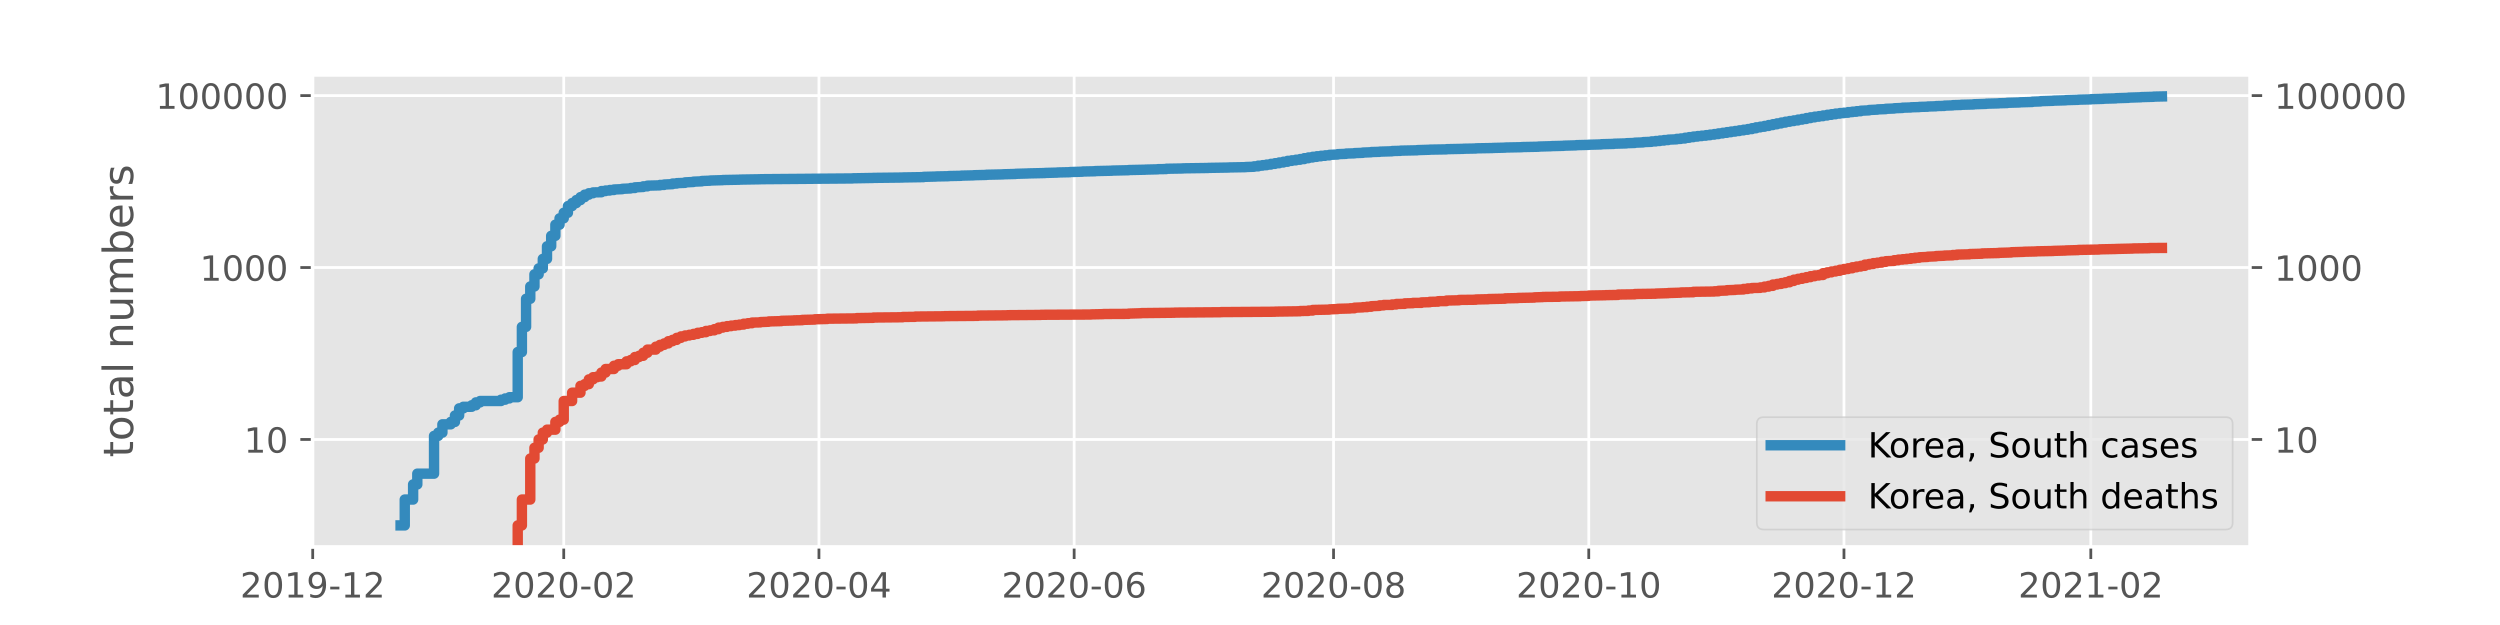
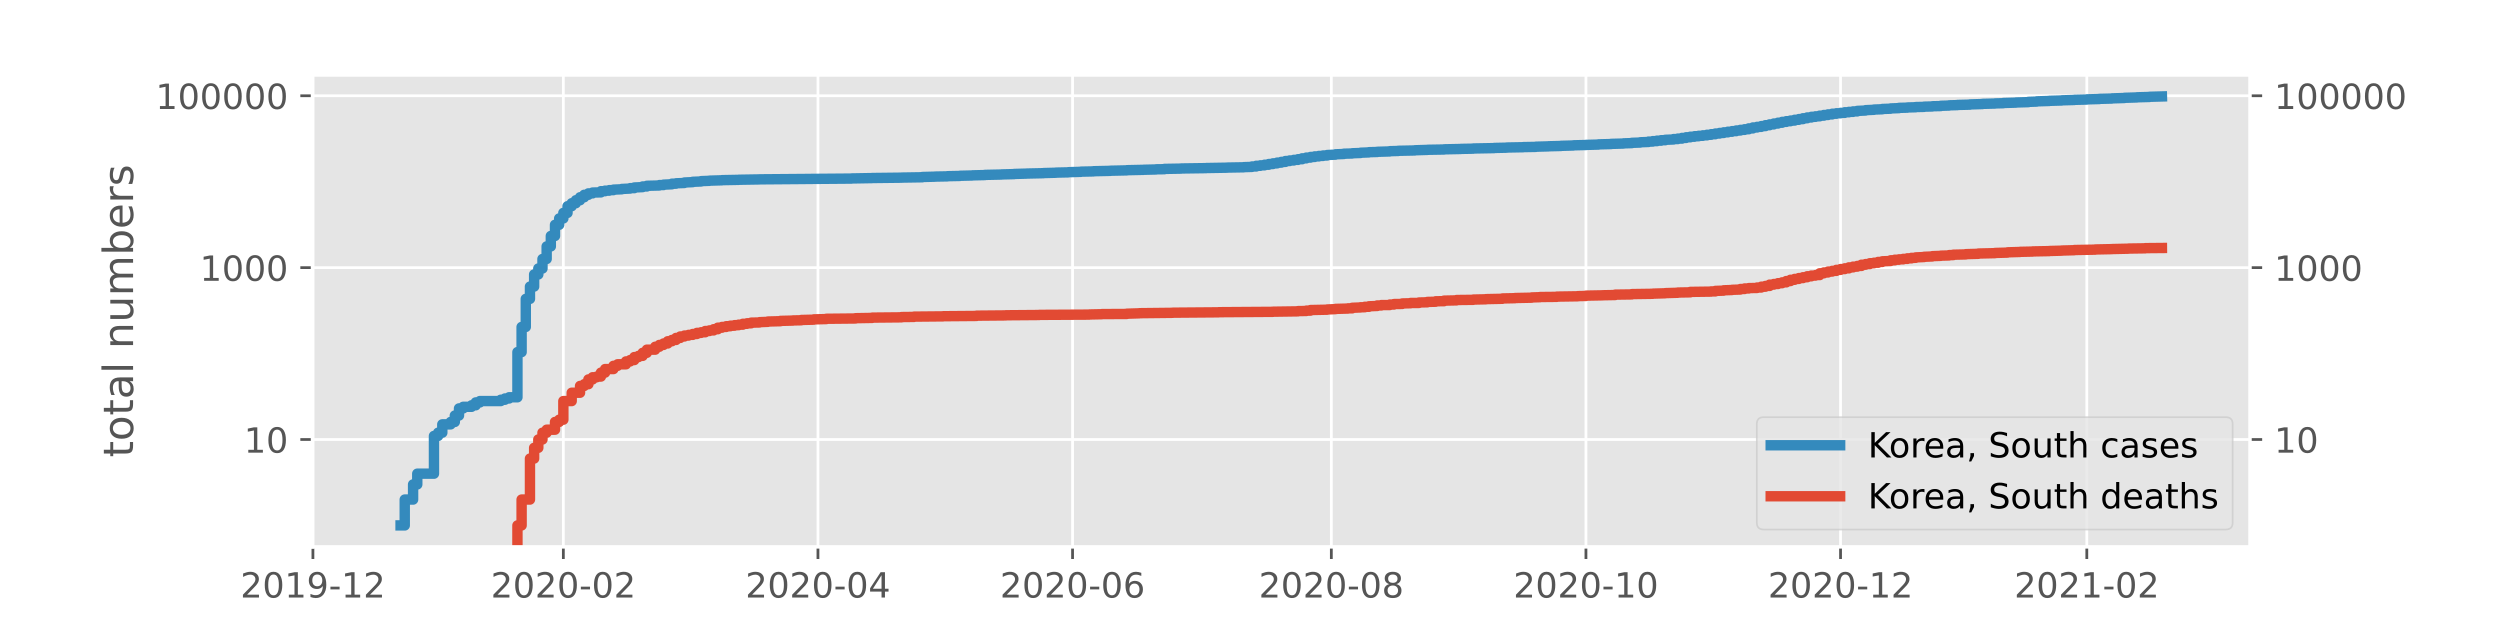
<svg xmlns="http://www.w3.org/2000/svg" xmlns:xlink="http://www.w3.org/1999/xlink" height="180pt" version="1.1" viewBox="0 0 720 180" width="720pt">
  <defs>
    <style type="text/css">*{stroke-linecap:butt;stroke-linejoin:round;}</style>
  </defs>
  <g id="figure_1">
    <g id="patch_1">
      <path d="M 0 180  L 720 180  L 720 0  L 0 0  z " style="fill:#ffffff;" />
    </g>
    <g id="axes_1">
      <g id="patch_2">
        <path d="M 90 157.5  L 648 157.5  L 648 21.6  L 90 21.6  z " style="fill:#e5e5e5;" />
      </g>
      <g id="matplotlib.axis_1">
        <g id="xtick_1">
          <g id="line2d_1">
-             <path clip-path="url(#p44699928ef)" d="M 90.06 157.5  L 90.06 21.6  " style="fill:none;stroke:#ffffff;stroke-linecap:square;stroke-width:0.8;" />
+             <path clip-path="url(#pe6bfd52b55)" d="M 90.12 157.5  L 90.12 21.6  " style="fill:none;stroke:#ffffff;stroke-linecap:square;stroke-width:0.8;" />
          </g>
          <g id="line2d_2">
            <defs>
-               <path d="M 0 0  L 0 3.5  " id="mf6423afbe5" style="stroke:#555555;stroke-width:0.8;" />
+               <path d="M 0 0  L 0 3.5  " id="mfaf446a6bd" style="stroke:#555555;stroke-width:0.8;" />
            </defs>
            <g>
-               <use style="fill:#555555;stroke:#555555;stroke-width:0.8;" x="90.06" xlink:href="#mf6423afbe5" y="157.5" />
+               <use style="fill:#555555;stroke:#555555;stroke-width:0.8;" x="90.12" xlink:href="#mfaf446a6bd" y="157.5" />
            </g>
          </g>
          <g id="text_1">
-             <text style="fill:#555555;font-family:DejaVu Sans;font-size:10px;font-stretch:normal;font-style:normal;font-weight:normal;text-anchor:middle;" transform="rotate(-0, 90.06025, 172.0984)" x="90.06" y="172.098">2019-12</text>
+             <text style="fill:#555555;font-family:DejaVu Sans;font-size:10px;font-stretch:normal;font-style:normal;font-weight:normal;text-anchor:middle;" transform="rotate(-0, 90.12021, 172.0984)" x="90.12" y="172.098">2019-12</text>
          </g>
        </g>
        <g id="xtick_2">
          <g id="line2d_3">
-             <path clip-path="url(#p44699928ef)" d="M 162.356 157.5  L 162.356 21.6  " style="fill:none;stroke:#ffffff;stroke-linecap:square;stroke-width:0.8;" />
+             <path clip-path="url(#pe6bfd52b55)" d="M 162.244 157.5  L 162.244 21.6  " style="fill:none;stroke:#ffffff;stroke-linecap:square;stroke-width:0.8;" />
          </g>
          <g id="line2d_4">
            <g>
-               <use style="fill:#555555;stroke:#555555;stroke-width:0.8;" x="162.356" xlink:href="#mf6423afbe5" y="157.5" />
+               <use style="fill:#555555;stroke:#555555;stroke-width:0.8;" x="162.244" xlink:href="#mfaf446a6bd" y="157.5" />
            </g>
          </g>
          <g id="text_2">
-             <text style="fill:#555555;font-family:DejaVu Sans;font-size:10px;font-stretch:normal;font-style:normal;font-weight:normal;text-anchor:middle;" transform="rotate(-0, 162.3556, 172.0984)" x="162.356" y="172.098">2020-02</text>
+             <text style="fill:#555555;font-family:DejaVu Sans;font-size:10px;font-stretch:normal;font-style:normal;font-weight:normal;text-anchor:middle;" transform="rotate(-0, 162.2443, 172.0984)" x="162.244" y="172.098">2020-02</text>
          </g>
        </g>
        <g id="xtick_3">
          <g id="line2d_5">
-             <path clip-path="url(#p44699928ef)" d="M 235.856 157.5  L 235.856 21.6  " style="fill:none;stroke:#ffffff;stroke-linecap:square;stroke-width:0.8;" />
+             <path clip-path="url(#pe6bfd52b55)" d="M 235.57 157.5  L 235.57 21.6  " style="fill:none;stroke:#ffffff;stroke-linecap:square;stroke-width:0.8;" />
          </g>
          <g id="line2d_6">
            <g>
-               <use style="fill:#555555;stroke:#555555;stroke-width:0.8;" x="235.856" xlink:href="#mf6423afbe5" y="157.5" />
+               <use style="fill:#555555;stroke:#555555;stroke-width:0.8;" x="235.57" xlink:href="#mfaf446a6bd" y="157.5" />
            </g>
          </g>
          <g id="text_3">
-             <text style="fill:#555555;font-family:DejaVu Sans;font-size:10px;font-stretch:normal;font-style:normal;font-weight:normal;text-anchor:middle;" transform="rotate(-0, 235.856, 172.0984)" x="235.856" y="172.098">2020-04</text>
+             <text style="fill:#555555;font-family:DejaVu Sans;font-size:10px;font-stretch:normal;font-style:normal;font-weight:normal;text-anchor:middle;" transform="rotate(-0, 235.5704, 172.0984)" x="235.57" y="172.098">2020-04</text>
          </g>
        </g>
        <g id="xtick_4">
          <g id="line2d_7">
-             <path clip-path="url(#p44699928ef)" d="M 309.356 157.5  L 309.356 21.6  " style="fill:none;stroke:#ffffff;stroke-linecap:square;stroke-width:0.8;" />
+             <path clip-path="url(#pe6bfd52b55)" d="M 308.897 157.5  L 308.897 21.6  " style="fill:none;stroke:#ffffff;stroke-linecap:square;stroke-width:0.8;" />
          </g>
          <g id="line2d_8">
            <g>
-               <use style="fill:#555555;stroke:#555555;stroke-width:0.8;" x="309.356" xlink:href="#mf6423afbe5" y="157.5" />
+               <use style="fill:#555555;stroke:#555555;stroke-width:0.8;" x="308.897" xlink:href="#mfaf446a6bd" y="157.5" />
            </g>
          </g>
          <g id="text_4">
-             <text style="fill:#555555;font-family:DejaVu Sans;font-size:10px;font-stretch:normal;font-style:normal;font-weight:normal;text-anchor:middle;" transform="rotate(-0, 309.3563, 172.0984)" x="309.356" y="172.098">2020-06</text>
+             <text style="fill:#555555;font-family:DejaVu Sans;font-size:10px;font-stretch:normal;font-style:normal;font-weight:normal;text-anchor:middle;" transform="rotate(-0, 308.8966, 172.0984)" x="308.897" y="172.098">2020-06</text>
          </g>
        </g>
        <g id="xtick_5">
          <g id="line2d_9">
-             <path clip-path="url(#p44699928ef)" d="M 384.062 157.5  L 384.062 21.6  " style="fill:none;stroke:#ffffff;stroke-linecap:square;stroke-width:0.8;" />
+             <path clip-path="url(#pe6bfd52b55)" d="M 383.425 157.5  L 383.425 21.6  " style="fill:none;stroke:#ffffff;stroke-linecap:square;stroke-width:0.8;" />
          </g>
          <g id="line2d_10">
            <g>
-               <use style="fill:#555555;stroke:#555555;stroke-width:0.8;" x="384.062" xlink:href="#mf6423afbe5" y="157.5" />
+               <use style="fill:#555555;stroke:#555555;stroke-width:0.8;" x="383.425" xlink:href="#mfaf446a6bd" y="157.5" />
            </g>
          </g>
          <g id="text_5">
-             <text style="fill:#555555;font-family:DejaVu Sans;font-size:10px;font-stretch:normal;font-style:normal;font-weight:normal;text-anchor:middle;" transform="rotate(-0, 384.0615, 172.0984)" x="384.062" y="172.098">2020-08</text>
+             <text style="fill:#555555;font-family:DejaVu Sans;font-size:10px;font-stretch:normal;font-style:normal;font-weight:normal;text-anchor:middle;" transform="rotate(-0, 383.4248, 172.0984)" x="383.425" y="172.098">2020-08</text>
          </g>
        </g>
        <g id="xtick_6">
          <g id="line2d_11">
-             <path clip-path="url(#p44699928ef)" d="M 457.562 157.5  L 457.562 21.6  " style="fill:none;stroke:#ffffff;stroke-linecap:square;stroke-width:0.8;" />
+             <path clip-path="url(#pe6bfd52b55)" d="M 456.751 157.5  L 456.751 21.6  " style="fill:none;stroke:#ffffff;stroke-linecap:square;stroke-width:0.8;" />
          </g>
          <g id="line2d_12">
            <g>
-               <use style="fill:#555555;stroke:#555555;stroke-width:0.8;" x="457.562" xlink:href="#mf6423afbe5" y="157.5" />
+               <use style="fill:#555555;stroke:#555555;stroke-width:0.8;" x="456.751" xlink:href="#mfaf446a6bd" y="157.5" />
            </g>
          </g>
          <g id="text_6">
-             <text style="fill:#555555;font-family:DejaVu Sans;font-size:10px;font-stretch:normal;font-style:normal;font-weight:normal;text-anchor:middle;" transform="rotate(-0, 457.5619, 172.0984)" x="457.562" y="172.098">2020-10</text>
+             <text style="fill:#555555;font-family:DejaVu Sans;font-size:10px;font-stretch:normal;font-style:normal;font-weight:normal;text-anchor:middle;" transform="rotate(-0, 456.751, 172.0984)" x="456.751" y="172.098">2020-10</text>
          </g>
        </g>
        <g id="xtick_7">
          <g id="line2d_13">
-             <path clip-path="url(#p44699928ef)" d="M 531.062 157.5  L 531.062 21.6  " style="fill:none;stroke:#ffffff;stroke-linecap:square;stroke-width:0.8;" />
+             <path clip-path="url(#pe6bfd52b55)" d="M 530.077 157.5  L 530.077 21.6  " style="fill:none;stroke:#ffffff;stroke-linecap:square;stroke-width:0.8;" />
          </g>
          <g id="line2d_14">
            <g>
-               <use style="fill:#555555;stroke:#555555;stroke-width:0.8;" x="531.062" xlink:href="#mf6423afbe5" y="157.5" />
+               <use style="fill:#555555;stroke:#555555;stroke-width:0.8;" x="530.077" xlink:href="#mfaf446a6bd" y="157.5" />
            </g>
          </g>
          <g id="text_7">
-             <text style="fill:#555555;font-family:DejaVu Sans;font-size:10px;font-stretch:normal;font-style:normal;font-weight:normal;text-anchor:middle;" transform="rotate(-0, 531.0622, 172.0984)" x="531.062" y="172.098">2020-12</text>
+             <text style="fill:#555555;font-family:DejaVu Sans;font-size:10px;font-stretch:normal;font-style:normal;font-weight:normal;text-anchor:middle;" transform="rotate(-0, 530.0771, 172.0984)" x="530.077" y="172.098">2020-12</text>
          </g>
        </g>
        <g id="xtick_8">
          <g id="line2d_15">
-             <path clip-path="url(#p44699928ef)" d="M 602.153 157.5  L 602.153 21.6  " style="fill:none;stroke:#ffffff;stroke-linecap:square;stroke-width:0.8;" />
+             <path clip-path="url(#pe6bfd52b55)" d="M 600.999 157.5  L 600.999 21.6  " style="fill:none;stroke:#ffffff;stroke-linecap:square;stroke-width:0.8;" />
          </g>
          <g id="line2d_16">
            <g>
-               <use style="fill:#555555;stroke:#555555;stroke-width:0.8;" x="602.153" xlink:href="#mf6423afbe5" y="157.5" />
+               <use style="fill:#555555;stroke:#555555;stroke-width:0.8;" x="600.999" xlink:href="#mfaf446a6bd" y="157.5" />
            </g>
          </g>
          <g id="text_8">
-             <text style="fill:#555555;font-family:DejaVu Sans;font-size:10px;font-stretch:normal;font-style:normal;font-weight:normal;text-anchor:middle;" transform="rotate(-0, 602.1527, 172.0984)" x="602.153" y="172.098">2021-02</text>
+             <text style="fill:#555555;font-family:DejaVu Sans;font-size:10px;font-stretch:normal;font-style:normal;font-weight:normal;text-anchor:middle;" transform="rotate(-0, 600.9991, 172.0984)" x="600.999" y="172.098">2021-02</text>
          </g>
        </g>
      </g>
      <g id="matplotlib.axis_2">
        <g id="ytick_1">
          <g id="line2d_17">
-             <path clip-path="url(#p44699928ef)" d="M 90 126.565  L 648 126.565  " style="fill:none;stroke:#ffffff;stroke-linecap:square;stroke-width:0.8;" />
+             <path clip-path="url(#pe6bfd52b55)" d="M 90 126.575  L 648 126.575  " style="fill:none;stroke:#ffffff;stroke-linecap:square;stroke-width:0.8;" />
          </g>
          <g id="line2d_18">
            <defs>
-               <path d="M 0 0  L -3.5 0  " id="mf02cfec727" style="stroke:#555555;stroke-width:0.8;" />
+               <path d="M 0 0  L -3.5 0  " id="m5033c4b889" style="stroke:#555555;stroke-width:0.8;" />
            </defs>
            <g>
-               <use style="fill:#555555;stroke:#555555;stroke-width:0.8;" x="90" xlink:href="#mf02cfec727" y="126.565" />
+               <use style="fill:#555555;stroke:#555555;stroke-width:0.8;" x="90" xlink:href="#m5033c4b889" y="126.575" />
            </g>
          </g>
          <g id="line2d_19">
            <defs>
-               <path d="M 0 0  L 3.5 0  " id="m18d7a8cb87" style="stroke:#555555;stroke-width:0.8;" />
+               <path d="M 0 0  L 3.5 0  " id="m3c1b2b6b52" style="stroke:#555555;stroke-width:0.8;" />
            </defs>
            <g>
-               <use style="fill:#555555;stroke:#555555;stroke-width:0.8;" x="648" xlink:href="#m18d7a8cb87" y="126.565" />
+               <use style="fill:#555555;stroke:#555555;stroke-width:0.8;" x="648" xlink:href="#m3c1b2b6b52" y="126.575" />
            </g>
          </g>
          <g id="text_9">
-             <text style="fill:#555555;font-family:DejaVu Sans;font-size:10px;font-stretch:normal;font-style:normal;font-weight:normal;text-anchor:end;" transform="rotate(-0, 83, 130.3641)" x="83" y="130.364">10</text>
+             <text style="fill:#555555;font-family:DejaVu Sans;font-size:10px;font-stretch:normal;font-style:normal;font-weight:normal;text-anchor:end;" transform="rotate(-0, 83, 130.374)" x="83" y="130.374">10</text>
          </g>
          <g id="text_10">
-             <text style="fill:#555555;font-family:DejaVu Sans;font-size:10px;font-stretch:normal;font-style:normal;font-weight:normal;text-anchor:start;" transform="rotate(-0, 655, 130.3641)" x="655" y="130.364">10</text>
+             <text style="fill:#555555;font-family:DejaVu Sans;font-size:10px;font-stretch:normal;font-style:normal;font-weight:normal;text-anchor:start;" transform="rotate(-0, 655, 130.374)" x="655" y="130.374">10</text>
          </g>
        </g>
        <g id="ytick_2">
          <g id="line2d_20">
-             <path clip-path="url(#p44699928ef)" d="M 90 77.049  L 648 77.049  " style="fill:none;stroke:#ffffff;stroke-linecap:square;stroke-width:0.8;" />
+             <path clip-path="url(#pe6bfd52b55)" d="M 90 77.079  L 648 77.079  " style="fill:none;stroke:#ffffff;stroke-linecap:square;stroke-width:0.8;" />
          </g>
          <g id="line2d_21">
            <g>
-               <use style="fill:#555555;stroke:#555555;stroke-width:0.8;" x="90" xlink:href="#mf02cfec727" y="77.049" />
+               <use style="fill:#555555;stroke:#555555;stroke-width:0.8;" x="90" xlink:href="#m5033c4b889" y="77.079" />
            </g>
          </g>
          <g id="line2d_22">
            <g>
-               <use style="fill:#555555;stroke:#555555;stroke-width:0.8;" x="648" xlink:href="#m18d7a8cb87" y="77.049" />
+               <use style="fill:#555555;stroke:#555555;stroke-width:0.8;" x="648" xlink:href="#m3c1b2b6b52" y="77.079" />
            </g>
          </g>
          <g id="text_11">
-             <text style="fill:#555555;font-family:DejaVu Sans;font-size:10px;font-stretch:normal;font-style:normal;font-weight:normal;text-anchor:end;" transform="rotate(-0, 83, 80.84832)" x="83" y="80.848">1000</text>
+             <text style="fill:#555555;font-family:DejaVu Sans;font-size:10px;font-stretch:normal;font-style:normal;font-weight:normal;text-anchor:end;" transform="rotate(-0, 83, 80.87813)" x="83" y="80.878">1000</text>
          </g>
          <g id="text_12">
-             <text style="fill:#555555;font-family:DejaVu Sans;font-size:10px;font-stretch:normal;font-style:normal;font-weight:normal;text-anchor:start;" transform="rotate(-0, 655, 80.84832)" x="655" y="80.848">1000</text>
+             <text style="fill:#555555;font-family:DejaVu Sans;font-size:10px;font-stretch:normal;font-style:normal;font-weight:normal;text-anchor:start;" transform="rotate(-0, 655, 80.87813)" x="655" y="80.878">1000</text>
          </g>
        </g>
        <g id="ytick_3">
          <g id="line2d_23">
-             <path clip-path="url(#p44699928ef)" d="M 90 27.533  L 648 27.533  " style="fill:none;stroke:#ffffff;stroke-linecap:square;stroke-width:0.8;" />
+             <path clip-path="url(#pe6bfd52b55)" d="M 90 27.583  L 648 27.583  " style="fill:none;stroke:#ffffff;stroke-linecap:square;stroke-width:0.8;" />
          </g>
          <g id="line2d_24">
            <g>
-               <use style="fill:#555555;stroke:#555555;stroke-width:0.8;" x="90" xlink:href="#mf02cfec727" y="27.533" />
+               <use style="fill:#555555;stroke:#555555;stroke-width:0.8;" x="90" xlink:href="#m5033c4b889" y="27.583" />
            </g>
          </g>
          <g id="line2d_25">
            <g>
-               <use style="fill:#555555;stroke:#555555;stroke-width:0.8;" x="648" xlink:href="#m18d7a8cb87" y="27.533" />
+               <use style="fill:#555555;stroke:#555555;stroke-width:0.8;" x="648" xlink:href="#m3c1b2b6b52" y="27.583" />
            </g>
          </g>
          <g id="text_13">
-             <text style="fill:#555555;font-family:DejaVu Sans;font-size:10px;font-stretch:normal;font-style:normal;font-weight:normal;text-anchor:end;" transform="rotate(-0, 83, 31.33257)" x="83" y="31.333">100000</text>
+             <text style="fill:#555555;font-family:DejaVu Sans;font-size:10px;font-stretch:normal;font-style:normal;font-weight:normal;text-anchor:end;" transform="rotate(-0, 83, 31.38225)" x="83" y="31.382">100000</text>
          </g>
          <g id="text_14">
-             <text style="fill:#555555;font-family:DejaVu Sans;font-size:10px;font-stretch:normal;font-style:normal;font-weight:normal;text-anchor:start;" transform="rotate(-0, 655, 31.33257)" x="655" y="31.333">100000</text>
+             <text style="fill:#555555;font-family:DejaVu Sans;font-size:10px;font-stretch:normal;font-style:normal;font-weight:normal;text-anchor:start;" transform="rotate(-0, 655, 31.38225)" x="655" y="31.382">100000</text>
          </g>
        </g>
        <g id="text_15">
          <text style="fill:#555555;font-family:DejaVu Sans;font-size:12px;font-stretch:normal;font-style:normal;font-weight:normal;text-anchor:middle;" transform="rotate(-90, 38.32937, 89.55)" x="38.329" y="89.55">total numbers</text>
        </g>
      </g>
      <g id="line2d_26">
-         <path clip-path="url(#p44699928ef)" d="M 115.364 151.323  L 116.569 151.323  L 116.569 143.87  L 118.978 143.87  L 118.978 139.51  L 120.183 139.51  L 120.183 136.417  L 125.003 136.417  L 125.003 125.54  L 126.208 125.54  L 126.208 124.604  L 127.413 124.604  L 127.413 122.205  L 129.823 122.205  L 129.823 121.511  L 131.028 121.511  L 131.028 119.664  L 132.233 119.664  L 132.233 117.609  L 133.437 117.609  L 133.437 117.152  L 135.847 117.152  L 135.847 116.713  L 137.052 116.713  L 137.052 115.885  L 138.257 115.885  L 138.257 115.494  L 144.282 115.494  L 144.282 115.117  L 145.487 115.117  L 145.487 114.752  L 146.692 114.752  L 146.692 114.4  L 149.101 114.4  L 149.101 101.385  L 150.306 101.385  L 150.306 94.141  L 151.511 94.141  L 151.511 86.049  L 152.716 86.049  L 152.716 82.506  L 153.921 82.506  L 153.921 79.014  L 155.126 79.014  L 155.126 77.299  L 156.331 77.299  L 156.331 74.556  L 157.536 74.556  L 157.536 70.934  L 158.741 70.934  L 158.741 67.922  L 159.946 67.922  L 159.946 64.712  L 161.151 64.712  L 161.151 62.878  L 162.356 62.878  L 162.356 61.279  L 163.561 61.279  L 163.561 59.351  L 164.765 59.351  L 164.765 58.485  L 165.97 58.485  L 165.97 57.627  L 167.175 57.627  L 167.175 56.77  L 168.38 56.77  L 168.38 56.063  L 169.585 56.063  L 169.585 55.654  L 170.79 55.654  L 170.79 55.416  L 173.2 55.366  L 173.2 55.025  L 174.405 55.025  L 174.405 54.868  L 175.61 54.868  L 175.61 54.719  L 176.815 54.719  L 176.815 54.576  L 179.225 54.475  L 179.225 54.378  L 181.634 54.269  L 181.634 54.149  L 182.839 54.149  L 182.839 53.957  L 185.249 53.848  L 185.249 53.667  L 186.454 53.667  L 186.454 53.471  L 190.069 53.38  L 190.069 53.262  L 191.274 53.262  L 191.274 53.14  L 193.684 53.035  L 193.684 52.868  L 194.889 52.868  L 194.889 52.749  L 197.298 52.662  L 197.298 52.524  L 199.708 52.413  L 199.708 52.317  L 202.118 52.225  L 202.118 52.125  L 204.528 52.039  L 204.528 51.99  L 208.143 51.886  L 208.143 51.846  L 212.962 51.754  L 212.962 51.729  L 218.987 51.629  L 218.987 51.611  L 232.241 51.503  L 232.241 51.499  L 245.495 51.39  L 245.495 51.356  L 251.52 51.249  L 251.52 51.23  L 259.954 51.129  L 259.954 51.106  L 265.979 51.01  L 265.979 50.935  L 269.594 50.844  L 269.594 50.818  L 273.209 50.75  L 273.209 50.705  L 276.823 50.633  L 276.823 50.586  L 280.438 50.499  L 280.438 50.464  L 284.053 50.378  L 284.053 50.328  L 288.873 50.223  L 288.873 50.193  L 292.487 50.103  L 292.487 50.06  L 296.102 49.96  L 296.102 49.945  L 300.922 49.838  L 300.922 49.805  L 304.537 49.709  L 304.537 49.673  L 308.151 49.595  L 308.151 49.55  L 311.766 49.445  L 311.766 49.395  L 315.381 49.322  L 315.381 49.27  L 320.201 49.166  L 320.201 49.131  L 325.02 49.024  L 325.02 48.976  L 329.84 48.871  L 329.84 48.851  L 333.455 48.767  L 333.455 48.721  L 335.865 48.69  L 335.865 48.603  L 340.684 48.519  L 340.684 48.482  L 347.914 48.379  L 347.914 48.353  L 353.938 48.25  L 353.938 48.224  L 358.758 48.139  L 358.758 48.098  L 361.168 48.023  L 361.168 47.904  L 362.373 47.904  L 362.373 47.706  L 363.578 47.706  L 363.578 47.569  L 364.783 47.569  L 364.783 47.399  L 365.988 47.399  L 365.988 47.199  L 367.193 47.199  L 367.193 47.008  L 368.398 47.008  L 368.398 46.797  L 369.602 46.797  L 369.602 46.585  L 370.807 46.585  L 370.807 46.336  L 372.012 46.336  L 372.012 46.173  L 373.217 46.173  L 373.217 46.004  L 374.422 46.004  L 374.422 45.814  L 375.627 45.814  L 375.627 45.558  L 376.832 45.558  L 376.832 45.346  L 378.037 45.346  L 378.037 45.166  L 379.242 45.166  L 379.242 45.001  L 380.447 45.001  L 380.447 44.867  L 381.652 44.867  L 381.652 44.741  L 382.857 44.741  L 382.857 44.6  L 385.266 44.498  L 385.266 44.395  L 387.676 44.309  L 387.676 44.224  L 390.086 44.163  L 390.086 44.095  L 392.496 44.017  L 392.496 43.94  L 394.906 43.853  L 394.906 43.787  L 397.316 43.728  L 397.316 43.675  L 400.93 43.57  L 400.93 43.497  L 403.34 43.438  L 403.34 43.386  L 408.16 43.286  L 408.16 43.235  L 411.775 43.125  L 411.775 43.097  L 416.594 43.014  L 416.594 42.963  L 421.414 42.866  L 421.414 42.837  L 425.029 42.771  L 425.029 42.721  L 429.849 42.635  L 429.849 42.61  L 433.463 42.523  L 433.463 42.487  L 438.283 42.393  L 438.283 42.354  L 443.103 42.258  L 443.103 42.208  L 446.718 42.111  L 446.718 42.085  L 450.332 42  L 450.332 41.957  L 453.947 41.859  L 453.947 41.808  L 457.562 41.719  L 457.562 41.689  L 461.177 41.592  L 461.177 41.534  L 464.791 41.443  L 464.791 41.394  L 468.406 41.298  L 468.406 41.243  L 470.816 41.17  L 470.816 41.092  L 473.226 41.013  L 473.226 40.929  L 475.636 40.844  L 475.636 40.729  L 476.841 40.729  L 476.841 40.603  L 478.046 40.603  L 478.046 40.473  L 479.25 40.473  L 479.25 40.335  L 480.455 40.335  L 480.455 40.219  L 482.865 40.125  L 482.865 40.004  L 484.07 40.004  L 484.07 39.874  L 485.275 39.874  L 485.275 39.678  L 486.48 39.678  L 486.48 39.491  L 487.685 39.491  L 487.685 39.332  L 488.89 39.332  L 488.89 39.189  L 490.095 39.189  L 490.095 39.07  L 491.3 39.07  L 491.3 38.929  L 492.505 38.929  L 492.505 38.771  L 493.71 38.771  L 493.71 38.607  L 494.914 38.607  L 494.914 38.42  L 496.119 38.42  L 496.119 38.248  L 497.324 38.248  L 497.324 38.066  L 498.529 38.066  L 498.529 37.892  L 499.734 37.892  L 499.734 37.725  L 500.939 37.725  L 500.939 37.539  L 502.144 37.539  L 502.144 37.359  L 503.349 37.359  L 503.349 37.176  L 504.554 37.176  L 504.554 36.929  L 505.759 36.929  L 505.759 36.667  L 506.964 36.667  L 506.964 36.488  L 508.169 36.488  L 508.169 36.272  L 509.374 36.272  L 509.374 36.014  L 510.578 36.014  L 510.578 35.777  L 511.783 35.777  L 511.783 35.534  L 512.988 35.534  L 512.988 35.298  L 514.193 35.298  L 514.193 35.059  L 515.398 35.059  L 515.398 34.86  L 516.603 34.86  L 516.603 34.677  L 517.808 34.677  L 517.808 34.451  L 519.013 34.451  L 519.013 34.252  L 520.218 34.252  L 520.218 34.006  L 521.423 34.006  L 521.423 33.787  L 522.628 33.787  L 522.628 33.602  L 523.833 33.602  L 523.833 33.45  L 525.038 33.45  L 525.038 33.257  L 526.242 33.257  L 526.242 33.067  L 527.447 33.067  L 527.447 32.894  L 528.652 32.894  L 528.652 32.713  L 529.857 32.713  L 529.857 32.571  L 531.062 32.571  L 531.062 32.46  L 532.267 32.46  L 532.267 32.288  L 533.472 32.288  L 533.472 32.169  L 534.677 32.169  L 534.677 32.031  L 535.882 32.031  L 535.882 31.89  L 538.292 31.782  L 538.292 31.68  L 540.702 31.576  L 540.702 31.505  L 543.111 31.422  L 543.111 31.336  L 545.521 31.257  L 545.521 31.179  L 547.931 31.092  L 547.931 31.015  L 550.341 30.957  L 550.341 30.9  L 552.751 30.841  L 552.751 30.783  L 555.161 30.733  L 555.161 30.671  L 557.571 30.615  L 557.571 30.552  L 559.98 30.502  L 559.98 30.424  L 562.39 30.354  L 562.39 30.289  L 564.8 30.226  L 564.8 30.177  L 568.415 30.089  L 568.415 30.026  L 572.03 29.915  L 572.03 29.862  L 575.644 29.775  L 575.644 29.735  L 578.054 29.676  L 578.054 29.61  L 581.669 29.511  L 581.669 29.469  L 585.284 29.367  L 585.284 29.288  L 587.694 29.209  L 587.694 29.139  L 591.308 29.032  L 591.308 28.991  L 594.923 28.893  L 594.923 28.845  L 598.538 28.748  L 598.538 28.705  L 602.153 28.622  L 602.153 28.569  L 605.767 28.472  L 605.767 28.423  L 609.382 28.335  L 609.382 28.283  L 612.997 28.176  L 612.997 28.12  L 616.612 28.013  L 616.612 27.97  L 620.227 27.878  L 620.227 27.828  L 622.636 27.777  L 622.636 27.777  " style="fill:none;stroke:#348abd;stroke-linecap:square;stroke-width:3;" />
+         <path clip-path="url(#pe6bfd52b55)" d="M 115.364 151.323  L 116.566 151.323  L 116.566 143.873  L 118.97 143.873  L 118.97 139.515  L 120.172 139.515  L 120.172 136.423  L 124.98 136.423  L 124.98 125.55  L 126.182 125.55  L 126.182 124.615  L 127.384 124.615  L 127.384 122.217  L 129.788 122.217  L 129.788 121.523  L 130.991 121.523  L 130.991 119.676  L 132.193 119.676  L 132.193 117.623  L 133.395 117.623  L 133.395 117.165  L 135.799 117.165  L 135.799 116.727  L 137.001 116.727  L 137.001 115.899  L 138.203 115.899  L 138.203 115.509  L 144.213 115.509  L 144.213 115.131  L 145.415 115.131  L 145.415 114.767  L 146.617 114.767  L 146.617 114.415  L 149.022 114.415  L 149.022 101.405  L 150.224 101.405  L 150.224 94.164  L 151.426 94.164  L 151.426 86.075  L 152.628 86.075  L 152.628 82.533  L 153.83 82.533  L 153.83 79.043  L 155.032 79.043  L 155.032 77.329  L 156.234 77.329  L 156.234 74.586  L 157.436 74.586  L 157.436 70.966  L 158.638 70.966  L 158.638 67.955  L 159.84 67.955  L 159.84 64.747  L 161.042 64.747  L 161.042 62.913  L 162.244 62.913  L 162.244 61.315  L 163.446 61.315  L 163.446 59.388  L 164.648 59.388  L 164.648 58.523  L 165.85 58.523  L 165.85 57.665  L 167.053 57.665  L 167.053 56.808  L 168.255 56.808  L 168.255 56.102  L 169.457 56.102  L 169.457 55.693  L 170.659 55.693  L 170.659 55.455  L 173.063 55.404  L 173.063 55.064  L 174.265 55.064  L 174.265 54.907  L 175.467 54.907  L 175.467 54.758  L 176.669 54.758  L 176.669 54.614  L 179.073 54.514  L 179.073 54.417  L 181.477 54.308  L 181.477 54.188  L 182.679 54.188  L 182.679 53.996  L 185.084 53.887  L 185.084 53.706  L 186.286 53.706  L 186.286 53.51  L 189.892 53.419  L 189.892 53.301  L 191.094 53.301  L 191.094 53.179  L 193.498 53.074  L 193.498 52.907  L 194.7 52.907  L 194.7 52.789  L 197.104 52.702  L 197.104 52.563  L 199.508 52.453  L 199.508 52.357  L 201.913 52.265  L 201.913 52.165  L 204.317 52.079  L 204.317 52.03  L 207.923 51.926  L 207.923 51.886  L 212.731 51.794  L 212.731 51.769  L 218.741 51.669  L 218.741 51.651  L 231.964 51.543  L 231.964 51.539  L 245.187 51.43  L 245.187 51.396  L 251.197 51.289  L 251.197 51.27  L 259.612 51.169  L 259.612 51.147  L 265.622 51.051  L 265.622 50.976  L 269.228 50.884  L 269.228 50.859  L 272.835 50.791  L 272.835 50.745  L 276.441 50.673  L 276.441 50.626  L 280.047 50.539  L 280.047 50.505  L 283.653 50.419  L 283.653 50.369  L 288.461 50.264  L 288.461 50.233  L 292.068 50.144  L 292.068 50.101  L 295.674 50.001  L 295.674 49.986  L 300.482 49.879  L 300.482 49.845  L 304.088 49.749  L 304.088 49.714  L 307.695 49.636  L 307.695 49.591  L 311.301 49.486  L 311.301 49.436  L 314.907 49.362  L 314.907 49.311  L 319.715 49.207  L 319.715 49.172  L 324.523 49.065  L 324.523 49.017  L 329.332 48.912  L 329.332 48.892  L 332.938 48.808  L 332.938 48.762  L 335.342 48.731  L 335.342 48.644  L 340.15 48.56  L 340.15 48.524  L 347.363 48.42  L 347.363 48.395  L 353.373 48.292  L 353.373 48.265  L 358.181 48.18  L 358.181 48.139  L 360.586 48.064  L 360.586 47.945  L 361.788 47.945  L 361.788 47.748  L 362.99 47.748  L 362.99 47.61  L 364.192 47.61  L 364.192 47.441  L 365.394 47.441  L 365.394 47.241  L 366.596 47.241  L 366.596 47.049  L 367.798 47.049  L 367.798 46.839  L 369 46.839  L 369 46.627  L 370.202 46.627  L 370.202 46.378  L 371.404 46.378  L 371.404 46.215  L 372.606 46.215  L 372.606 46.046  L 373.808 46.046  L 373.808 45.856  L 375.01 45.856  L 375.01 45.6  L 376.212 45.6  L 376.212 45.389  L 377.414 45.389  L 377.414 45.208  L 378.617 45.208  L 378.617 45.044  L 379.819 45.044  L 379.819 44.91  L 381.021 44.91  L 381.021 44.784  L 382.223 44.784  L 382.223 44.642  L 384.627 44.54  L 384.627 44.438  L 387.031 44.352  L 387.031 44.266  L 389.435 44.206  L 389.435 44.138  L 391.839 44.06  L 391.839 43.983  L 394.243 43.896  L 394.243 43.83  L 396.648 43.771  L 396.648 43.718  L 400.254 43.613  L 400.254 43.54  L 402.658 43.481  L 402.658 43.429  L 407.466 43.33  L 407.466 43.278  L 411.072 43.168  L 411.072 43.14  L 415.881 43.057  L 415.881 43.006  L 420.689 42.909  L 420.689 42.881  L 424.295 42.815  L 424.295 42.765  L 430.305 42.654  L 430.305 42.611  L 433.912 42.531  L 433.912 42.488  L 438.72 42.398  L 438.72 42.365  L 442.326 42.302  L 442.326 42.252  L 445.932 42.155  L 445.932 42.129  L 449.539 42.043  L 449.539 42.001  L 453.145 41.903  L 453.145 41.852  L 456.751 41.763  L 456.751 41.733  L 460.357 41.636  L 460.357 41.578  L 463.963 41.487  L 463.963 41.438  L 467.57 41.342  L 467.57 41.287  L 469.974 41.214  L 469.974 41.136  L 472.378 41.057  L 472.378 40.974  L 474.782 40.888  L 474.782 40.773  L 475.984 40.773  L 475.984 40.648  L 477.186 40.648  L 477.186 40.517  L 478.388 40.517  L 478.388 40.38  L 479.59 40.38  L 479.59 40.264  L 481.994 40.169  L 481.994 40.049  L 483.196 40.049  L 483.196 39.919  L 484.399 39.919  L 484.399 39.723  L 485.601 39.723  L 485.601 39.536  L 486.803 39.536  L 486.803 39.377  L 488.005 39.377  L 488.005 39.234  L 489.207 39.234  L 489.207 39.115  L 490.409 39.115  L 490.409 38.974  L 491.611 38.974  L 491.611 38.816  L 492.813 38.816  L 492.813 38.653  L 494.015 38.653  L 494.015 38.465  L 495.217 38.465  L 495.217 38.294  L 496.419 38.294  L 496.419 38.112  L 497.621 38.112  L 497.621 37.937  L 498.823 37.937  L 498.823 37.771  L 500.025 37.771  L 500.025 37.585  L 501.227 37.585  L 501.227 37.405  L 502.43 37.405  L 502.43 37.222  L 503.632 37.222  L 503.632 36.975  L 504.834 36.975  L 504.834 36.713  L 506.036 36.713  L 506.036 36.534  L 507.238 36.534  L 507.238 36.318  L 508.44 36.318  L 508.44 36.06  L 509.642 36.06  L 509.642 35.824  L 510.844 35.824  L 510.844 35.581  L 512.046 35.581  L 512.046 35.345  L 513.248 35.345  L 513.248 35.105  L 514.45 35.105  L 514.45 34.907  L 515.652 34.907  L 515.652 34.724  L 516.854 34.724  L 516.854 34.498  L 518.056 34.498  L 518.056 34.299  L 519.259 34.299  L 519.259 34.054  L 520.461 34.054  L 520.461 33.834  L 521.663 33.834  L 521.663 33.649  L 522.865 33.649  L 522.865 33.497  L 524.067 33.497  L 524.067 33.304  L 525.269 33.304  L 525.269 33.114  L 526.471 33.114  L 526.471 32.942  L 527.673 32.942  L 527.673 32.761  L 528.875 32.761  L 528.875 32.619  L 530.077 32.619  L 530.077 32.507  L 531.279 32.507  L 531.279 32.335  L 532.481 32.335  L 532.481 32.217  L 533.683 32.217  L 533.683 32.079  L 534.885 32.079  L 534.885 31.938  L 537.29 31.83  L 537.29 31.728  L 539.694 31.624  L 539.694 31.553  L 542.098 31.47  L 542.098 31.384  L 544.502 31.305  L 544.502 31.228  L 546.906 31.141  L 546.906 31.063  L 549.31 31.005  L 549.31 30.949  L 551.714 30.89  L 551.714 30.831  L 554.118 30.781  L 554.118 30.719  L 556.523 30.663  L 556.523 30.601  L 558.927 30.55  L 558.927 30.472  L 561.331 30.402  L 561.331 30.337  L 563.735 30.274  L 563.735 30.225  L 567.341 30.138  L 567.341 30.074  L 570.947 29.964  L 570.947 29.911  L 574.554 29.823  L 574.554 29.783  L 576.958 29.725  L 576.958 29.659  L 580.564 29.56  L 580.564 29.518  L 584.17 29.415  L 584.17 29.337  L 586.574 29.258  L 586.574 29.188  L 590.181 29.081  L 590.181 29.04  L 593.787 28.942  L 593.787 28.894  L 597.393 28.797  L 597.393 28.754  L 600.999 28.671  L 600.999 28.618  L 604.605 28.522  L 604.605 28.473  L 608.212 28.384  L 608.212 28.333  L 611.818 28.225  L 611.818 28.17  L 615.424 28.063  L 615.424 28.02  L 619.03 27.927  L 619.03 27.878  L 622.636 27.777  L 622.636 27.777  " style="fill:none;stroke:#348abd;stroke-linecap:square;stroke-width:3;" />
      </g>
      <g id="line2d_27">
-         <path clip-path="url(#p44699928ef)" d="M 149.101 181  L 149.101 151.323  L 150.306 151.323  L 150.306 143.87  L 152.716 143.87  L 152.716 132.057  L 153.921 132.057  L 153.921 128.964  L 155.126 128.964  L 155.126 126.565  L 156.331 126.565  L 156.331 124.604  L 157.536 124.604  L 157.536 123.744  L 159.946 123.744  L 159.946 121.511  L 161.151 121.511  L 161.151 120.859  L 162.356 120.859  L 162.356 115.494  L 164.765 115.494  L 164.765 113.095  L 167.175 113.095  L 167.175 111.135  L 168.38 111.135  L 168.38 110.634  L 169.585 110.634  L 169.585 109.26  L 170.79 109.26  L 170.79 108.633  L 171.995 108.633  L 171.995 108.432  L 173.2 108.432  L 173.2 107.299  L 174.405 107.299  L 174.405 106.275  L 176.815 106.275  L 176.815 105.339  L 178.02 105.339  L 178.02 104.9  L 180.429 104.9  L 180.429 104.073  L 181.634 104.073  L 181.634 103.682  L 182.839 103.682  L 182.839 102.821  L 184.044 102.821  L 184.044 102.472  L 185.249 102.472  L 185.249 101.594  L 186.454 101.594  L 186.454 100.685  L 188.864 100.685  L 188.864 99.847  L 190.069 99.847  L 190.069 99.322  L 191.274 99.322  L 191.274 98.904  L 192.479 98.904  L 192.479 98.266  L 193.684 98.266  L 193.684 97.886  L 194.889 97.886  L 194.889 97.305  L 196.094 97.305  L 196.094 96.889  L 197.298 96.889  L 197.298 96.62  L 198.503 96.62  L 198.503 96.423  L 199.708 96.423  L 199.708 96.165  L 200.913 96.165  L 200.913 95.851  L 202.118 95.851  L 202.118 95.668  L 203.323 95.668  L 203.323 95.309  L 204.528 95.309  L 204.528 95.134  L 205.733 95.134  L 205.733 94.793  L 206.938 94.793  L 206.938 94.354  L 208.143 94.354  L 208.143 94.141  L 209.348 94.141  L 209.348 93.932  L 210.553 93.932  L 210.553 93.778  L 211.758 93.778  L 211.758 93.627  L 212.962 93.627  L 212.962 93.477  L 214.167 93.477  L 214.167 93.232  L 215.372 93.232  L 215.372 93.088  L 216.577 93.088  L 216.577 92.898  L 218.987 92.851  L 218.987 92.758  L 221.397 92.666  L 221.397 92.574  L 225.012 92.484  L 225.012 92.394  L 228.626 92.305  L 228.626 92.26  L 231.036 92.216  L 231.036 92.128  L 234.651 92.041  L 234.651 91.955  L 238.266 91.869  L 238.266 91.784  L 246.7 91.7  L 246.7 91.616  L 251.52 91.533  L 251.52 91.451  L 259.954 91.369  L 259.954 91.288  L 263.569 91.247  L 263.569 91.167  L 272.004 91.088  L 272.004 91.048  L 281.643 90.969  L 281.643 90.891  L 290.078 90.813  L 290.078 90.775  L 299.717 90.698  L 299.717 90.66  L 314.176 90.584  L 314.176 90.546  L 317.791 90.471  L 317.791 90.433  L 325.02 90.396  L 325.02 90.322  L 328.635 90.212  L 328.635 90.175  L 338.274 90.066  L 338.274 90.03  L 351.529 89.923  L 351.529 89.887  L 367.193 89.782  L 367.193 89.746  L 374.422 89.642  L 374.422 89.573  L 376.832 89.538  L 376.832 89.436  L 378.037 89.436  L 378.037 89.267  L 382.857 89.167  L 382.857 89.101  L 385.266 89.002  L 385.266 88.937  L 388.881 88.84  L 388.881 88.776  L 390.086 88.776  L 390.086 88.617  L 392.496 88.523  L 392.496 88.461  L 393.701 88.461  L 393.701 88.337  L 394.906 88.337  L 394.906 88.184  L 397.316 88.094  L 397.316 87.945  L 398.521 87.945  L 398.521 87.827  L 400.93 87.827  L 400.93 87.682  L 402.135 87.682  L 402.135 87.538  L 404.545 87.51  L 404.545 87.368  L 406.955 87.312  L 406.955 87.229  L 409.365 87.229  L 409.365 87.091  L 411.775 87.037  L 411.775 86.928  L 414.185 86.874  L 414.185 86.741  L 416.594 86.715  L 416.594 86.557  L 420.209 86.48  L 420.209 86.377  L 425.029 86.326  L 425.029 86.249  L 428.644 86.174  L 428.644 86.124  L 433.463 86.024  L 433.463 85.925  L 437.078 85.852  L 437.078 85.803  L 441.898 85.707  L 441.898 85.635  L 444.308 85.563  L 444.308 85.516  L 449.127 85.469  L 449.127 85.399  L 455.152 85.305  L 455.152 85.259  L 457.562 85.213  L 457.562 85.122  L 462.382 85.031  L 462.382 85.008  L 465.996 84.941  L 465.996 84.829  L 470.816 84.763  L 470.816 84.675  L 476.841 84.588  L 476.841 84.545  L 480.455 84.438  L 480.455 84.395  L 484.07 84.289  L 484.07 84.226  L 487.685 84.163  L 487.685 84.039  L 493.71 83.957  L 493.71 83.896  L 494.914 83.896  L 494.914 83.754  L 497.324 83.674  L 497.324 83.575  L 499.734 83.497  L 499.734 83.438  L 502.144 83.361  L 502.144 83.207  L 503.349 83.207  L 503.349 83.055  L 504.554 83.055  L 504.554 82.943  L 506.964 82.906  L 506.964 82.777  L 508.169 82.777  L 508.169 82.542  L 509.374 82.542  L 509.374 82.329  L 510.578 82.329  L 510.578 81.949  L 511.783 81.949  L 511.783 81.764  L 512.988 81.764  L 512.988 81.533  L 514.193 81.533  L 514.193 81.291  L 515.398 81.291  L 515.398 80.915  L 516.603 80.915  L 516.603 80.551  L 517.808 80.551  L 517.808 80.301  L 519.013 80.301  L 519.013 80.057  L 520.218 80.057  L 520.218 79.818  L 521.423 79.818  L 521.423 79.543  L 522.628 79.543  L 522.628 79.341  L 523.833 79.341  L 523.833 79.196  L 525.038 79.196  L 525.038 78.683  L 526.242 78.683  L 526.242 78.436  L 527.447 78.436  L 527.447 78.182  L 528.652 78.182  L 528.652 77.981  L 529.857 77.981  L 529.857 77.692  L 531.062 77.692  L 531.062 77.466  L 532.267 77.466  L 532.267 77.255  L 533.472 77.255  L 533.472 76.974  L 534.677 76.974  L 534.677 76.763  L 535.882 76.763  L 535.882 76.566  L 537.087 76.566  L 537.087 76.212  L 538.292 76.212  L 538.292 76.024  L 539.497 76.024  L 539.497 75.783  L 540.702 75.783  L 540.702 75.64  L 541.907 75.64  L 541.907 75.407  L 543.111 75.407  L 543.111 75.224  L 545.521 75.134  L 545.521 74.937  L 546.726 74.937  L 546.726 74.771  L 547.931 74.771  L 547.931 74.658  L 549.136 74.658  L 549.136 74.53  L 550.341 74.53  L 550.341 74.37  L 551.546 74.37  L 551.546 74.228  L 552.751 74.228  L 552.751 74.097  L 555.161 73.999  L 555.161 73.926  L 557.571 73.83  L 557.571 73.743  L 559.98 73.656  L 559.98 73.602  L 562.39 73.539  L 562.39 73.439  L 563.595 73.439  L 563.595 73.324  L 567.21 73.241  L 567.21 73.166  L 570.825 73.069  L 570.825 72.987  L 575.644 72.877  L 575.644 72.819  L 579.259 72.718  L 579.259 72.639  L 582.874 72.533  L 582.874 72.498  L 586.489 72.42  L 586.489 72.379  L 591.308 72.288  L 591.308 72.254  L 594.923 72.158  L 594.923 72.124  L 598.538 72.029  L 598.538 71.975  L 604.563 71.869  L 604.563 71.816  L 609.382 71.717  L 609.382 71.697  L 614.202 71.587  L 614.202 71.554  L 619.022 71.484  L 619.022 71.433  L 622.636 71.407  L 622.636 71.407  " style="fill:none;stroke:#e24a33;stroke-linecap:square;stroke-width:3;" />
+         <path clip-path="url(#pe6bfd52b55)" d="M 149.022 181  L 149.022 151.323  L 150.224 151.323  L 150.224 143.873  L 152.628 143.873  L 152.628 132.065  L 153.83 132.065  L 153.83 128.973  L 155.032 128.973  L 155.032 126.575  L 156.234 126.575  L 156.234 124.615  L 157.436 124.615  L 157.436 123.755  L 159.84 123.755  L 159.84 121.523  L 161.042 121.523  L 161.042 120.872  L 162.244 120.872  L 162.244 115.509  L 164.648 115.509  L 164.648 113.11  L 167.053 113.11  L 167.053 111.151  L 168.255 111.151  L 168.255 110.651  L 169.457 110.651  L 169.457 109.277  L 170.659 109.277  L 170.659 108.65  L 171.861 108.65  L 171.861 108.45  L 173.063 108.45  L 173.063 107.317  L 174.265 107.317  L 174.265 106.293  L 176.669 106.293  L 176.669 105.358  L 177.871 105.358  L 177.871 104.919  L 180.275 104.919  L 180.275 104.092  L 181.477 104.092  L 181.477 103.701  L 182.679 103.701  L 182.679 102.84  L 183.882 102.84  L 183.882 102.492  L 185.084 102.492  L 185.084 101.614  L 186.286 101.614  L 186.286 100.705  L 188.69 100.705  L 188.69 99.867  L 189.892 99.867  L 189.892 99.343  L 191.094 99.343  L 191.094 98.925  L 192.296 98.925  L 192.296 98.288  L 193.498 98.288  L 193.498 97.908  L 194.7 97.908  L 194.7 97.327  L 195.902 97.327  L 195.902 96.91  L 197.104 96.91  L 197.104 96.642  L 198.306 96.642  L 198.306 96.445  L 199.508 96.445  L 199.508 96.187  L 200.71 96.187  L 200.71 95.874  L 201.913 95.874  L 201.913 95.69  L 203.115 95.69  L 203.115 95.332  L 204.317 95.332  L 204.317 95.157  L 205.519 95.157  L 205.519 94.816  L 206.721 94.816  L 206.721 94.377  L 207.923 94.377  L 207.923 94.164  L 209.125 94.164  L 209.125 93.955  L 210.327 93.955  L 210.327 93.802  L 211.529 93.802  L 211.529 93.65  L 212.731 93.65  L 212.731 93.5  L 213.933 93.5  L 213.933 93.255  L 215.135 93.255  L 215.135 93.111  L 216.337 93.111  L 216.337 92.922  L 218.741 92.875  L 218.741 92.782  L 221.146 92.69  L 221.146 92.598  L 224.752 92.507  L 224.752 92.417  L 228.358 92.328  L 228.358 92.284  L 230.762 92.24  L 230.762 92.152  L 234.368 92.065  L 234.368 91.979  L 237.975 91.893  L 237.975 91.808  L 246.389 91.724  L 246.389 91.64  L 251.197 91.557  L 251.197 91.475  L 259.612 91.393  L 259.612 91.312  L 263.218 91.272  L 263.218 91.191  L 271.632 91.112  L 271.632 91.072  L 281.249 90.993  L 281.249 90.915  L 289.664 90.838  L 289.664 90.799  L 299.28 90.722  L 299.28 90.684  L 313.705 90.608  L 313.705 90.57  L 317.311 90.495  L 317.311 90.458  L 324.523 90.421  L 324.523 90.346  L 328.13 90.236  L 328.13 90.2  L 337.746 90.091  L 337.746 90.055  L 350.969 89.948  L 350.969 89.912  L 366.596 89.806  L 366.596 89.771  L 373.808 89.667  L 373.808 89.598  L 376.212 89.563  L 376.212 89.461  L 377.414 89.461  L 377.414 89.292  L 382.223 89.192  L 382.223 89.126  L 384.627 89.027  L 384.627 88.962  L 388.233 88.865  L 388.233 88.801  L 389.435 88.801  L 389.435 88.642  L 391.839 88.548  L 391.839 88.486  L 393.041 88.486  L 393.041 88.362  L 394.243 88.362  L 394.243 88.21  L 396.648 88.119  L 396.648 87.97  L 397.85 87.97  L 397.85 87.853  L 400.254 87.853  L 400.254 87.707  L 401.456 87.707  L 401.456 87.564  L 403.86 87.535  L 403.86 87.394  L 406.264 87.338  L 406.264 87.254  L 408.668 87.254  L 408.668 87.117  L 411.072 87.062  L 411.072 86.954  L 413.477 86.9  L 413.477 86.767  L 415.881 86.741  L 415.881 86.583  L 419.487 86.506  L 419.487 86.403  L 424.295 86.352  L 424.295 86.276  L 427.901 86.2  L 427.901 86.15  L 432.71 86.05  L 432.71 85.952  L 436.316 85.878  L 436.316 85.83  L 441.124 85.733  L 441.124 85.661  L 443.528 85.59  L 443.528 85.542  L 448.336 85.495  L 448.336 85.425  L 454.347 85.332  L 454.347 85.286  L 456.751 85.24  L 456.751 85.148  L 461.559 85.057  L 461.559 85.035  L 465.165 84.968  L 465.165 84.856  L 469.974 84.79  L 469.974 84.702  L 475.984 84.615  L 475.984 84.572  L 479.59 84.464  L 479.59 84.422  L 483.196 84.316  L 483.196 84.253  L 486.803 84.19  L 486.803 84.066  L 492.813 83.984  L 492.813 83.923  L 494.015 83.923  L 494.015 83.782  L 496.419 83.702  L 496.419 83.603  L 498.823 83.524  L 498.823 83.465  L 501.227 83.388  L 501.227 83.234  L 502.43 83.234  L 502.43 83.083  L 503.632 83.083  L 503.632 82.971  L 506.036 82.934  L 506.036 82.805  L 507.238 82.805  L 507.238 82.569  L 508.44 82.569  L 508.44 82.356  L 509.642 82.356  L 509.642 81.977  L 510.844 81.977  L 510.844 81.792  L 512.046 81.792  L 512.046 81.561  L 513.248 81.561  L 513.248 81.319  L 514.45 81.319  L 514.45 80.943  L 515.652 80.943  L 515.652 80.58  L 516.854 80.58  L 516.854 80.33  L 518.056 80.33  L 518.056 80.085  L 519.259 80.085  L 519.259 79.846  L 520.461 79.846  L 520.461 79.572  L 521.663 79.572  L 521.663 79.37  L 522.865 79.37  L 522.865 79.225  L 524.067 79.225  L 524.067 78.712  L 525.269 78.712  L 525.269 78.465  L 526.471 78.465  L 526.471 78.211  L 527.673 78.211  L 527.673 78.01  L 528.875 78.01  L 528.875 77.721  L 530.077 77.721  L 530.077 77.495  L 531.279 77.495  L 531.279 77.285  L 532.481 77.285  L 532.481 77.004  L 533.683 77.004  L 533.683 76.793  L 534.885 76.793  L 534.885 76.596  L 536.087 76.596  L 536.087 76.242  L 537.29 76.242  L 537.29 76.055  L 538.492 76.055  L 538.492 75.813  L 539.694 75.813  L 539.694 75.671  L 540.896 75.671  L 540.896 75.437  L 542.098 75.437  L 542.098 75.255  L 544.502 75.164  L 544.502 74.968  L 545.704 74.968  L 545.704 74.802  L 546.906 74.802  L 546.906 74.689  L 548.108 74.689  L 548.108 74.561  L 549.31 74.561  L 549.31 74.401  L 550.512 74.401  L 550.512 74.259  L 551.714 74.259  L 551.714 74.128  L 554.118 74.03  L 554.118 73.957  L 556.523 73.861  L 556.523 73.774  L 558.927 73.688  L 558.927 73.633  L 561.331 73.571  L 561.331 73.47  L 562.533 73.47  L 562.533 73.356  L 566.139 73.272  L 566.139 73.197  L 569.745 73.1  L 569.745 73.019  L 574.554 72.909  L 574.554 72.851  L 578.16 72.75  L 578.16 72.671  L 581.766 72.565  L 581.766 72.529  L 585.372 72.452  L 585.372 72.41  L 590.181 72.32  L 590.181 72.286  L 593.787 72.19  L 593.787 72.156  L 597.393 72.061  L 597.393 72.007  L 603.403 71.9  L 603.403 71.848  L 608.212 71.749  L 608.212 71.729  L 613.02 71.619  L 613.02 71.586  L 617.828 71.516  L 617.828 71.465  L 622.636 71.42  L 622.636 71.42  " style="fill:none;stroke:#e24a33;stroke-linecap:square;stroke-width:3;" />
      </g>
      <g id="patch_3">
        <path d="M 90 157.5  L 90 21.6  " style="fill:none;stroke:#ffffff;stroke-linecap:square;stroke-linejoin:miter;" />
      </g>
      <g id="patch_4">
        <path d="M 648 157.5  L 648 21.6  " style="fill:none;stroke:#ffffff;stroke-linecap:square;stroke-linejoin:miter;" />
      </g>
      <g id="patch_5">
        <path d="M 90 157.5  L 648 157.5  " style="fill:none;stroke:#ffffff;stroke-linecap:square;stroke-linejoin:miter;" />
      </g>
      <g id="patch_6">
        <path d="M 90 21.6  L 648 21.6  " style="fill:none;stroke:#ffffff;stroke-linecap:square;stroke-linejoin:miter;" />
      </g>
      <g id="legend_1">
        <g id="patch_7">
          <path d="M 507.962 152.5  L 641 152.5  Q 643 152.5 643 150.5  L 643 122.144  Q 643 120.144 641 120.144  L 507.962 120.144  Q 505.962 120.144 505.962 122.144  L 505.962 150.5  Q 505.962 152.5 507.962 152.5  z " style="fill:#e5e5e5;opacity:0.8;stroke:#cccccc;stroke-linejoin:miter;stroke-width:0.5;" />
        </g>
        <g id="line2d_28">
          <path d="M 509.962 128.242  L 529.962 128.242  " style="fill:none;stroke:#348abd;stroke-linecap:square;stroke-width:3;" />
        </g>
        <g id="line2d_29" />
        <g id="text_16">
          <text style="font-family:DejaVu Sans;font-size:10px;font-stretch:normal;font-style:normal;font-weight:normal;text-anchor:start;" transform="rotate(-0, 537.9625, 131.7422)" x="537.962" y="131.742">Korea, South cases</text>
        </g>
        <g id="line2d_30">
          <path d="M 509.962 142.92  L 529.962 142.92  " style="fill:none;stroke:#e24a33;stroke-linecap:square;stroke-width:3;" />
        </g>
        <g id="line2d_31" />
        <g id="text_17">
          <text style="font-family:DejaVu Sans;font-size:10px;font-stretch:normal;font-style:normal;font-weight:normal;text-anchor:start;" transform="rotate(-0, 537.9625, 146.4203)" x="537.962" y="146.42">Korea, South deaths</text>
        </g>
      </g>
    </g>
  </g>
  <defs>
-     <clipPath id="p44699928ef">
+     <clipPath id="pe6bfd52b55">
      <rect height="135.9" width="558" x="90" y="21.6" />
    </clipPath>
  </defs>
</svg>
